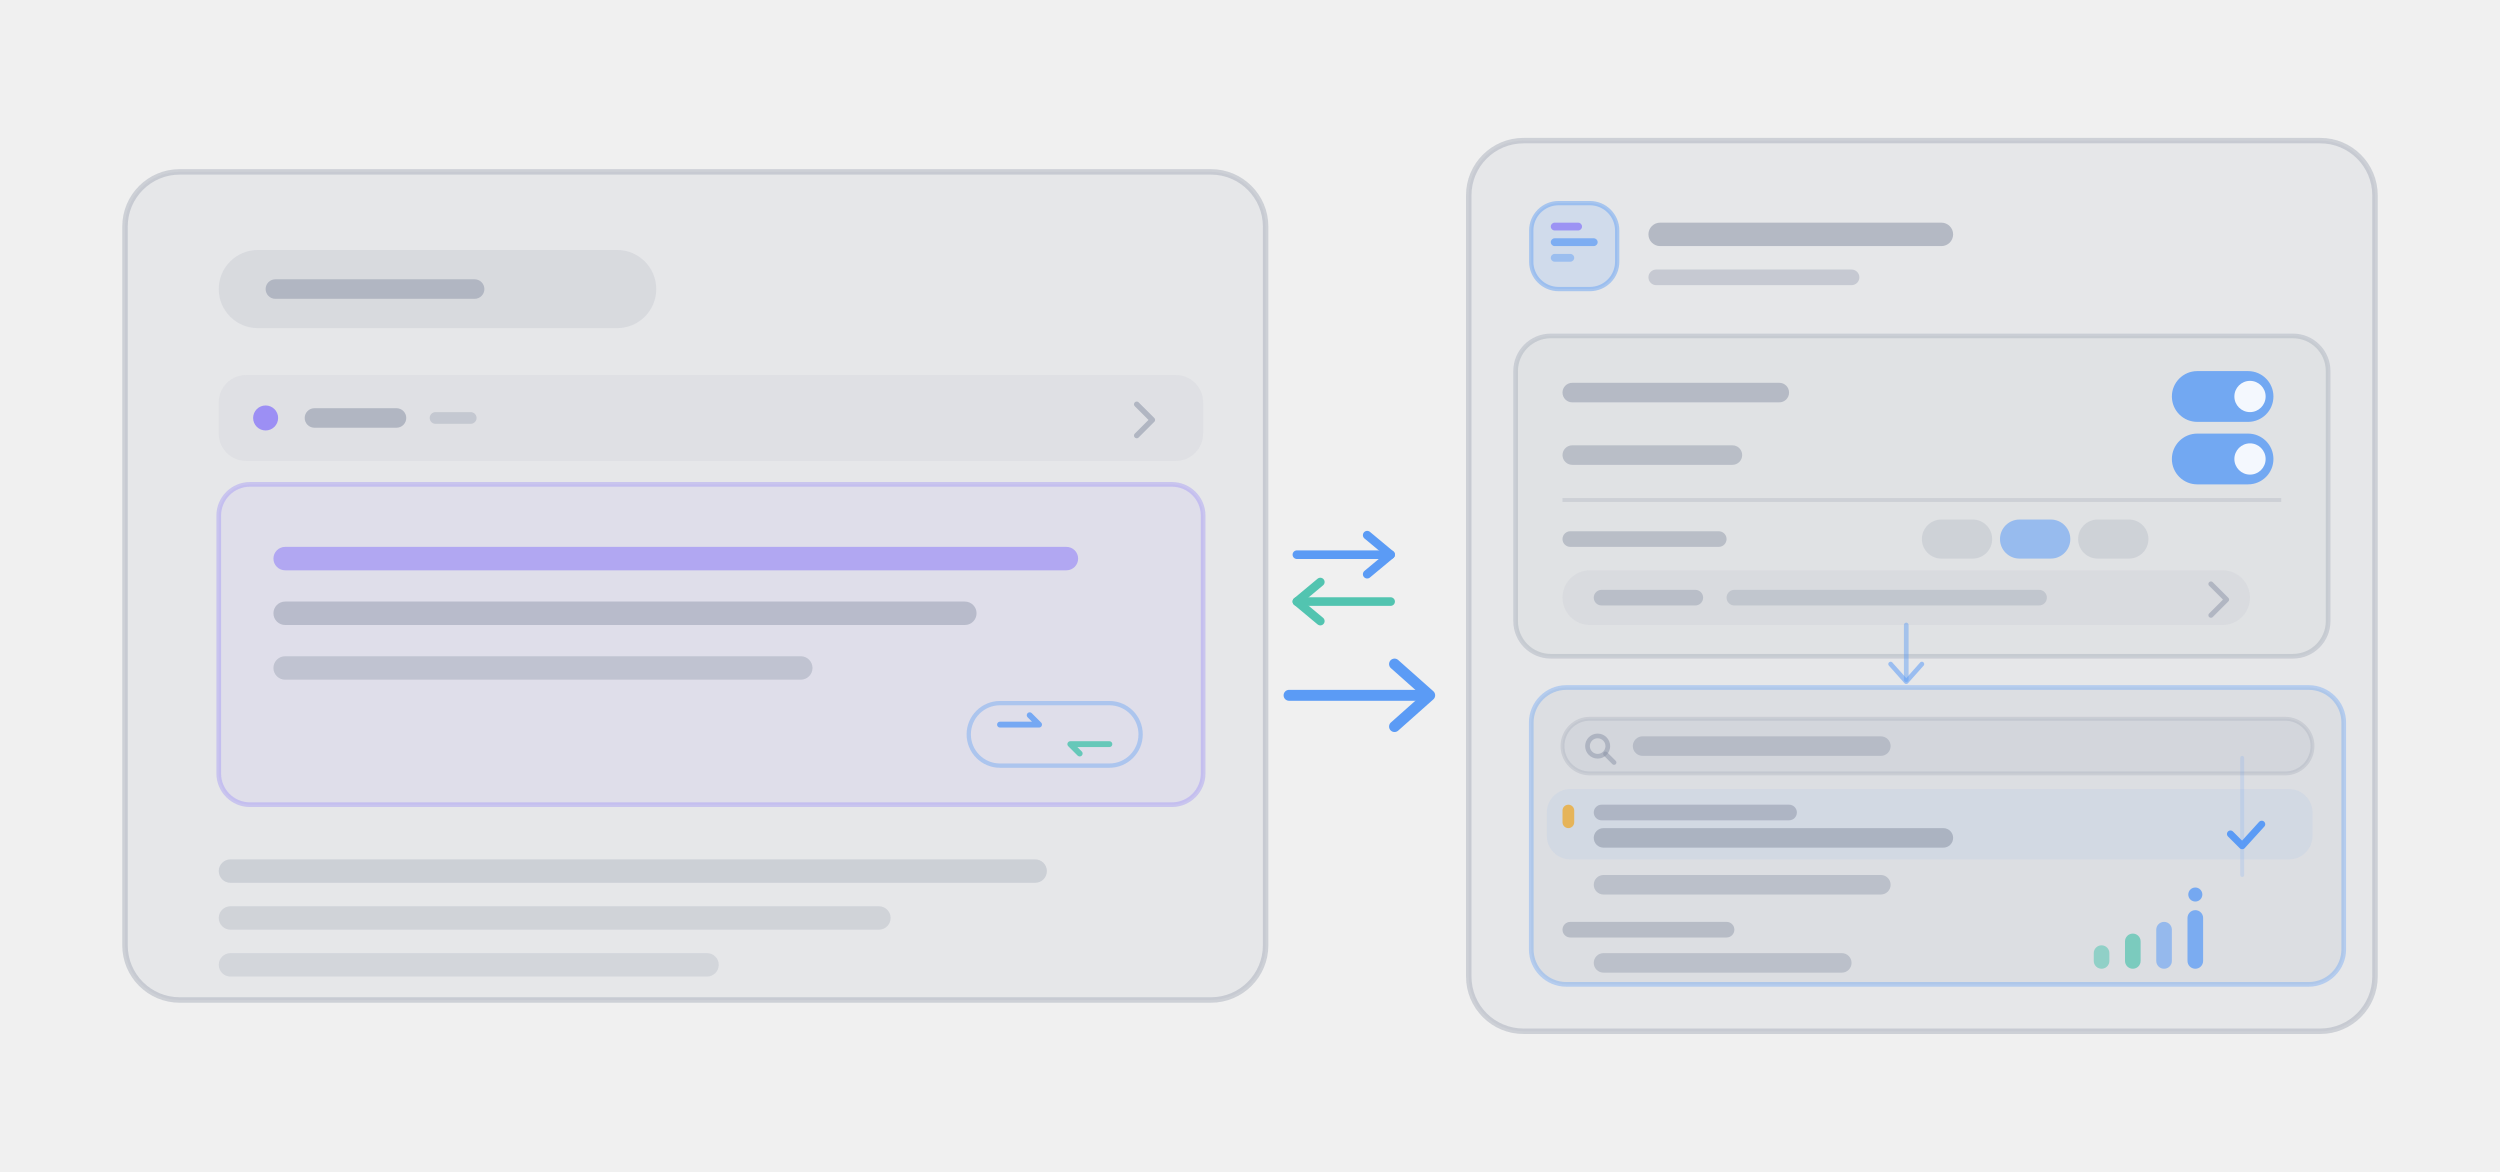
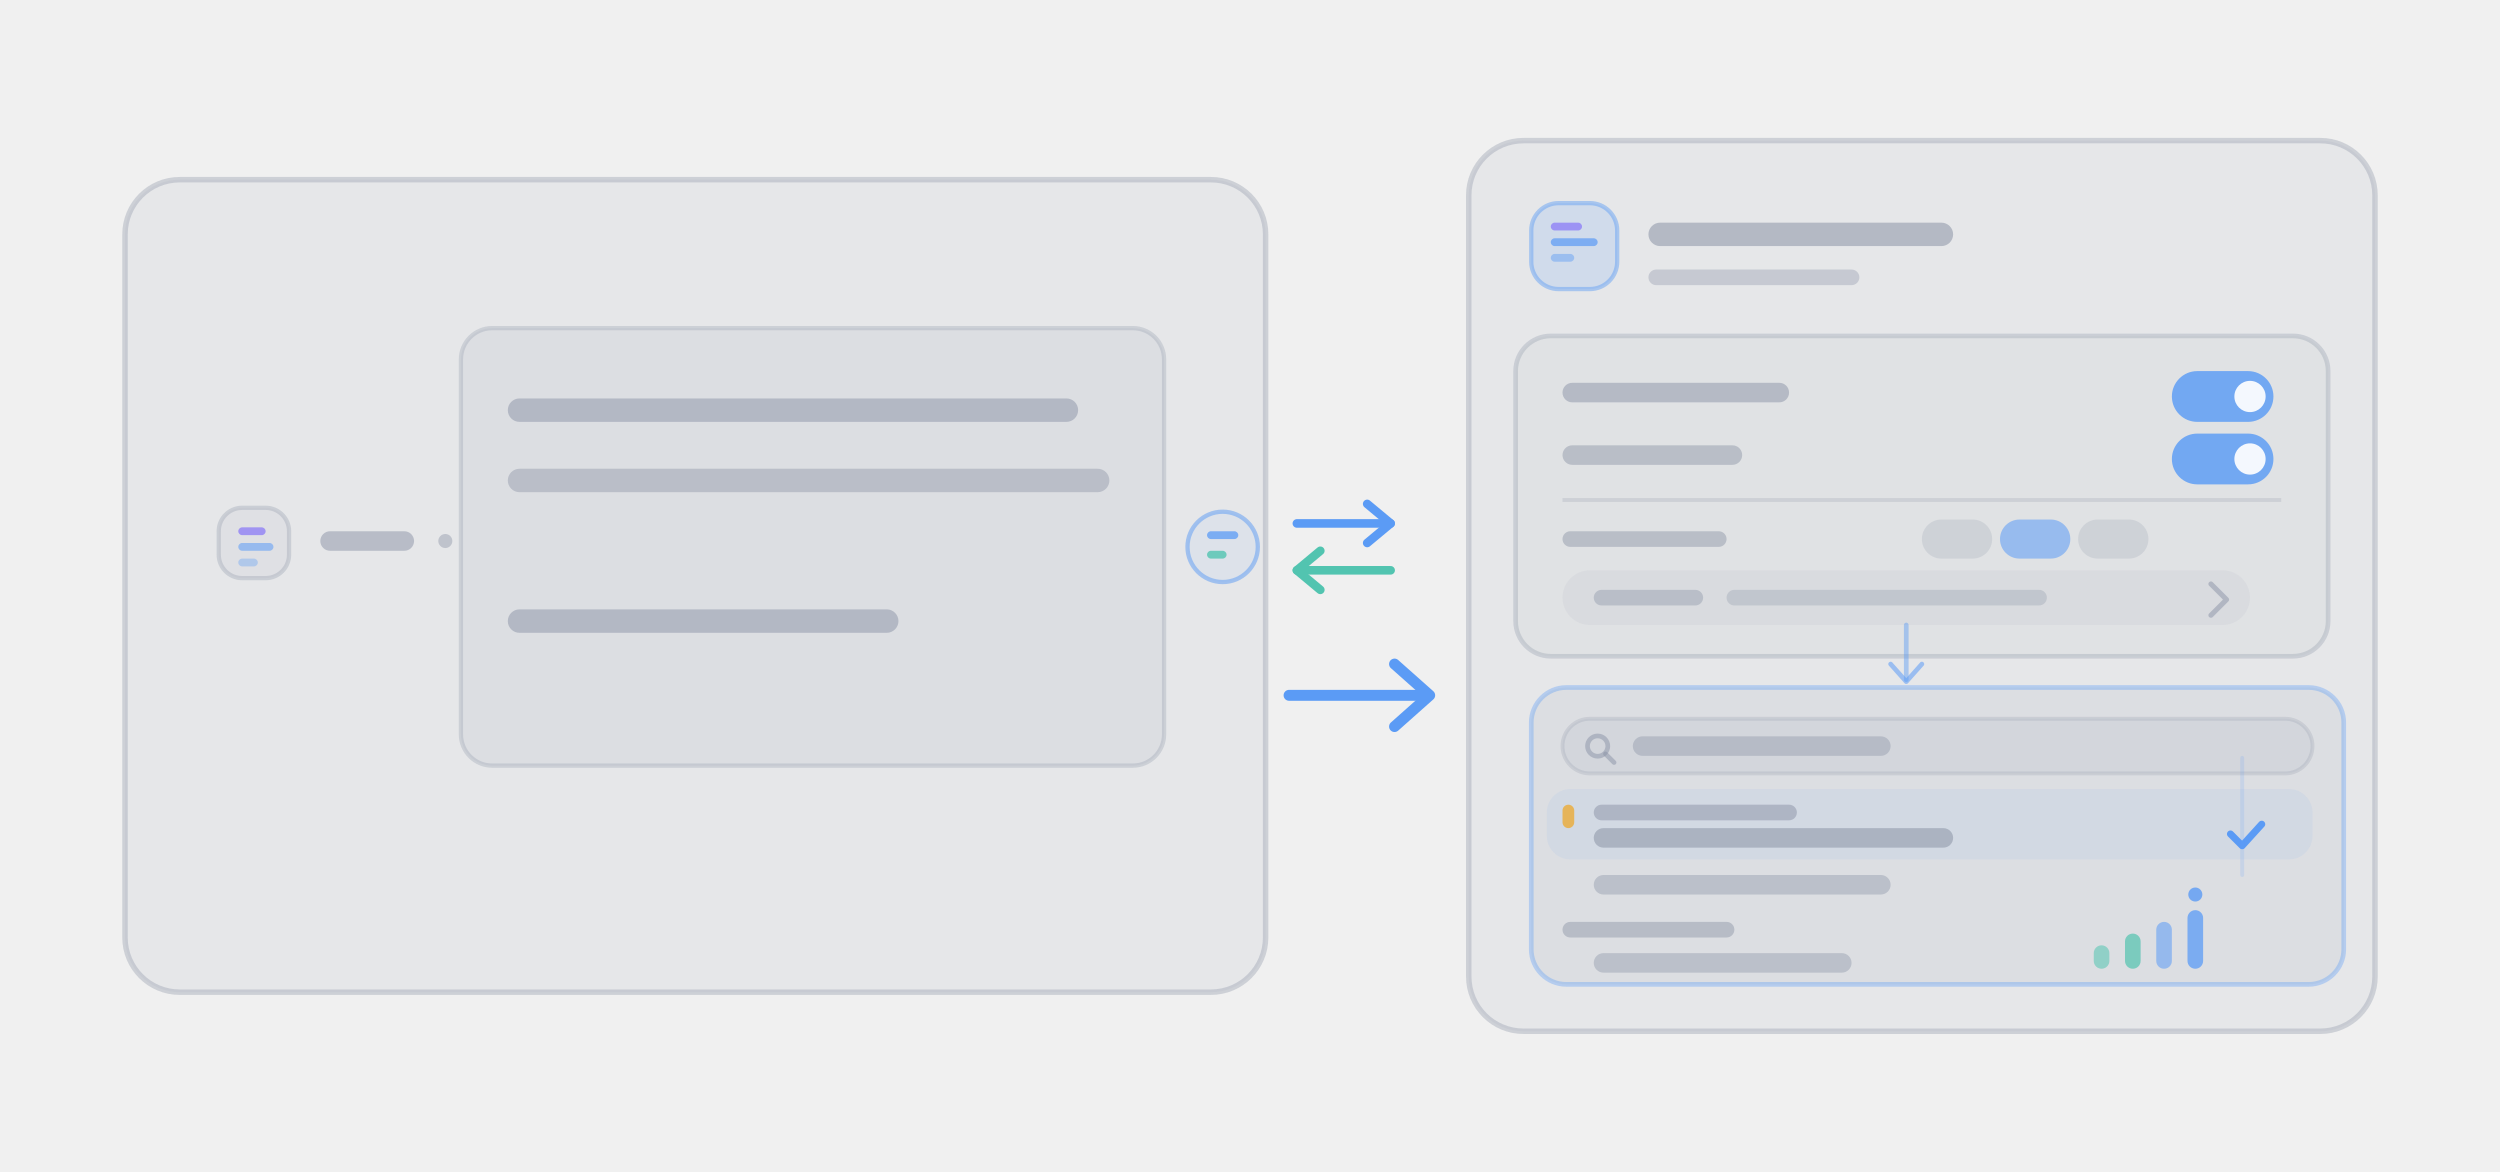
- <svg xmlns="http://www.w3.org/2000/svg" width="640" height="300" viewBox="0 0 640 300" role="img" aria-label="Diagram: reasoning in the conversation is translated through the selected model route shown in the Plugins-page settings and picker">
-   <rect x="32" y="44" width="292" height="212" rx="14" fill="#8A93A6" fill-opacity=".09" stroke="#8A93A6" stroke-opacity=".34" stroke-width="1.4" />
-   <rect x="56" y="64" width="112" height="20" rx="10" fill="#8A93A6" fill-opacity=".16" />
-   <rect x="68" y="71.5" width="56" height="5" rx="2.5" fill="#8A93A6" fill-opacity=".5" />
-   <rect x="56" y="96" width="252" height="22" rx="7" fill="#8A93A6" fill-opacity=".08" />
-   <circle cx="68" cy="107" r="3.2" fill="#8B7BF7" fill-opacity=".8" />
-   <rect x="78" y="104.5" width="26" height="5" rx="2.5" fill="#8A93A6" fill-opacity=".55" />
-   <rect x="110" y="105.5" width="12" height="3" rx="1.5" fill="#8A93A6" fill-opacity=".32" />
-   <path d="M291 103.5L295 107.5L291 111.5" fill="none" stroke="#8A93A6" stroke-opacity=".55" stroke-width="1.4" stroke-linecap="round" stroke-linejoin="round" />
-   <rect x="56" y="124" width="252" height="82" rx="8" fill="#8B7BF7" fill-opacity=".08" stroke="#8B7BF7" stroke-opacity=".32" stroke-width="1.2" />
-   <rect x="70" y="140" width="206" height="6" rx="3" fill="#8B7BF7" fill-opacity=".55" />
-   <rect x="70" y="154" width="180" height="6" rx="3" fill="#8A93A6" fill-opacity=".46" />
-   <rect x="70" y="168" width="138" height="6" rx="3" fill="#8A93A6" fill-opacity=".36" />
-   <rect x="248" y="180" width="44" height="16" rx="8" fill="none" stroke="#5B9BF5" stroke-opacity=".38" stroke-width="1.1" />
-   <path d="M256 185.5H266L263.6 183.1" fill="none" stroke="#5B9BF5" stroke-opacity=".8" stroke-width="1.5" stroke-linecap="round" stroke-linejoin="round" />
-   <path d="M284 190.5H274L276.4 192.9" fill="none" stroke="#52C4B0" stroke-opacity=".85" stroke-width="1.5" stroke-linecap="round" stroke-linejoin="round" />
-   <rect x="56" y="220" width="212" height="6" rx="3" fill="#8A93A6" fill-opacity=".28" />
-   <rect x="56" y="232" width="172" height="6" rx="3" fill="#8A93A6" fill-opacity=".24" />
-   <rect x="56" y="244" width="128" height="6" rx="3" fill="#8A93A6" fill-opacity=".2" />
-   <path d="M332 142H356" stroke="#5B9BF5" stroke-width="2.2" stroke-linecap="round" />
-   <path d="M350 137L356 142L350 147" fill="none" stroke="#5B9BF5" stroke-width="2.2" stroke-linecap="round" stroke-linejoin="round" />
-   <path d="M356 154H332" stroke="#52C4B0" stroke-width="2.2" stroke-linecap="round" />
-   <path d="M338 149L332 154L338 159" fill="none" stroke="#52C4B0" stroke-width="2.2" stroke-linecap="round" stroke-linejoin="round" />
+ <svg xmlns="http://www.w3.org/2000/svg" width="640" height="300" viewBox="0 0 640 300" role="img" aria-label="Diagram: the Think row's inline reasoning window is translated through the selected model route shown by the Plugins-page settings card and picker">
+   <rect x="32" y="46" width="292" height="208" rx="14" fill="#8A93A6" fill-opacity=".09" stroke="#8A93A6" stroke-opacity=".34" stroke-width="1.4" />
+   <rect x="56" y="130" width="18" height="18" rx="6" fill="#8A93A6" fill-opacity=".08" stroke="#8A93A6" stroke-opacity=".30" stroke-width="1.1" />
+   <rect x="61" y="135" width="7" height="2" rx="1" fill="#8B7BF7" fill-opacity=".75" />
+   <rect x="61" y="139" width="9" height="2" rx="1" fill="#5B9BF5" fill-opacity=".55" />
+   <rect x="61" y="143" width="5" height="2" rx="1" fill="#5B9BF5" fill-opacity=".35" />
+   <rect x="82" y="136" width="24" height="5" rx="2.5" fill="#8A93A6" fill-opacity=".5" />
+   <circle cx="114" cy="138.5" r="1.8" fill="#8A93A6" fill-opacity=".42" />
+   <rect x="118" y="84" width="180" height="112" rx="8" fill="#8A93A6" fill-opacity=".10" stroke="#8A93A6" stroke-opacity=".28" stroke-width="1.1" />
+   <rect x="130" y="102" width="146" height="6" rx="3" fill="#8A93A6" fill-opacity=".5" />
+   <rect x="130" y="120" width="154" height="6" rx="3" fill="#8A93A6" fill-opacity=".42" />
+   <rect x="130" y="156" width="100" height="6" rx="3" fill="#8A93A6" fill-opacity=".5" />
+   <rect x="304" y="131" width="18" height="18" rx="9" fill="#5B9BF5" fill-opacity=".07" stroke="#5B9BF5" stroke-opacity=".5" stroke-width="1.1" />
+   <rect x="309" y="136" width="8" height="2" rx="1" fill="#5B9BF5" fill-opacity=".75" />
+   <rect x="309" y="141" width="5" height="2" rx="1" fill="#52C4B0" fill-opacity=".8" />
+   <path d="M332 134H356" stroke="#5B9BF5" stroke-width="2.2" stroke-linecap="round" />
+   <path d="M350 129L356 134L350 139" fill="none" stroke="#5B9BF5" stroke-width="2.2" stroke-linecap="round" stroke-linejoin="round" />
+   <path d="M356 146H332" stroke="#52C4B0" stroke-width="2.2" stroke-linecap="round" />
+   <path d="M338 141L332 146L338 151" fill="none" stroke="#52C4B0" stroke-width="2.2" stroke-linecap="round" stroke-linejoin="round" />
  <path d="M330 178H364" stroke="#5B9BF5" stroke-width="2.8" stroke-linecap="round" />
  <path d="M357 170L366 178L357 186" fill="none" stroke="#5B9BF5" stroke-width="2.8" stroke-linecap="round" stroke-linejoin="round" />
  <rect x="376" y="36" width="232" height="228" rx="14" fill="#8A93A6" fill-opacity=".09" stroke="#8A93A6" stroke-opacity=".34" stroke-width="1.4" />
  <rect x="392" y="52" width="22" height="22" rx="7" fill="#5B9BF5" fill-opacity=".16" stroke="#5B9BF5" stroke-opacity=".45" stroke-width="1.1" />
  <rect x="397" y="57" width="8" height="2" rx="1" fill="#8B7BF7" fill-opacity=".75" />
  <rect x="397" y="61" width="12" height="2" rx="1" fill="#5B9BF5" fill-opacity=".7" />
  <rect x="397" y="65" width="6" height="2" rx="1" fill="#5B9BF5" fill-opacity=".45" />
  <rect x="422" y="57" width="78" height="6" rx="3" fill="#8A93A6" fill-opacity=".55" />
  <rect x="422" y="69" width="54" height="4" rx="2" fill="#8A93A6" fill-opacity=".35" />
  <rect x="388" y="86" width="208" height="82" rx="9" fill="#8A93A6" fill-opacity=".07" stroke="#8A93A6" stroke-opacity=".30" stroke-width="1.2" />
  <rect x="400" y="98" width="58" height="5" rx="2.5" fill="#8A93A6" fill-opacity=".5" />
  <rect x="556" y="95" width="26" height="13" rx="6.5" fill="#5B9BF5" fill-opacity=".82" />
  <circle cx="576" cy="101.5" r="4" fill="#FFFFFF" fill-opacity=".92" />
  <rect x="400" y="114" width="46" height="5" rx="2.5" fill="#8A93A6" fill-opacity=".45" />
  <rect x="556" y="111" width="26" height="13" rx="6.5" fill="#5B9BF5" fill-opacity=".82" />
  <circle cx="576" cy="117.5" r="4" fill="#FFFFFF" fill-opacity=".92" />
  <path d="M400 128H584" stroke="#8A93A6" stroke-opacity=".22" stroke-width="1" />
  <rect x="400" y="136" width="42" height="4" rx="2" fill="#8A93A6" fill-opacity=".45" />
  <rect x="492" y="133" width="18" height="10" rx="5" fill="#8A93A6" fill-opacity=".20" />
  <rect x="512" y="133" width="18" height="10" rx="5" fill="#5B9BF5" fill-opacity=".55" />
  <rect x="532" y="133" width="18" height="10" rx="5" fill="#8A93A6" fill-opacity=".20" />
  <rect x="400" y="146" width="176" height="14" rx="7" fill="#8A93A6" fill-opacity=".08" />
  <rect x="408" y="151" width="28" height="4" rx="2" fill="#8A93A6" fill-opacity=".4" />
  <rect x="442" y="151" width="82" height="4" rx="2" fill="#8A93A6" fill-opacity=".3" />
  <path d="M566 149.5L570 153.5L566 157.5" fill="none" stroke="#8A93A6" stroke-opacity=".5" stroke-width="1.3" stroke-linecap="round" stroke-linejoin="round" />
  <path d="M488 160V174" stroke="#5B9BF5" stroke-opacity=".45" stroke-width="1.2" stroke-linecap="round" />
  <path d="M484 170L488 174.5L492 170" fill="none" stroke="#5B9BF5" stroke-opacity=".55" stroke-width="1.2" stroke-linecap="round" stroke-linejoin="round" />
  <rect x="392" y="176" width="208" height="76" rx="9" fill="#8A93A6" fill-opacity=".10" stroke="#5B9BF5" stroke-opacity=".35" stroke-width="1.2" />
  <rect x="400" y="184" width="192" height="14" rx="7" fill="#8A93A6" fill-opacity=".10" stroke="#8A93A6" stroke-opacity=".22" stroke-width="1" />
  <circle cx="409" cy="191" r="2.6" fill="none" stroke="#8A93A6" stroke-opacity=".5" stroke-width="1.2" />
  <path d="M411 193L413.2 195.2" stroke="#8A93A6" stroke-opacity=".5" stroke-width="1.2" stroke-linecap="round" />
  <rect x="418" y="188.5" width="66" height="5" rx="2.5" fill="#8A93A6" fill-opacity=".4" />
  <rect x="396" y="202" width="196" height="18" rx="6" fill="#5B9BF5" fill-opacity=".08" />
  <rect x="400" y="206" width="3" height="6" rx="1.5" fill="#E8B04B" fill-opacity=".9" />
  <rect x="408" y="206" width="52" height="4" rx="2" fill="#8A93A6" fill-opacity=".5" />
  <rect x="408" y="212" width="92" height="5" rx="2.5" fill="#8A93A6" fill-opacity=".55" />
  <path d="M571 213.5L574 216.5L579 211" fill="none" stroke="#5B9BF5" stroke-width="1.8" stroke-linecap="round" stroke-linejoin="round" />
  <rect x="408" y="224" width="76" height="5" rx="2.5" fill="#8A93A6" fill-opacity=".4" />
  <rect x="400" y="236" width="44" height="4" rx="2" fill="#8A93A6" fill-opacity=".45" />
  <rect x="408" y="244" width="66" height="5" rx="2.5" fill="#8A93A6" fill-opacity=".4" />
  <rect x="536" y="242" width="4" height="6" rx="2" fill="#52C4B0" fill-opacity=".55" />
  <rect x="544" y="239" width="4" height="9" rx="2" fill="#52C4B0" fill-opacity=".7" />
  <rect x="552" y="236" width="4" height="12" rx="2" fill="#5B9BF5" fill-opacity=".55" />
  <rect x="560" y="233" width="4" height="15" rx="2" fill="#5B9BF5" fill-opacity=".75" />
  <circle cx="562" cy="229" r="1.8" fill="#5B9BF5" fill-opacity=".8" />
  <path d="M574 224V194" stroke="#5B9BF5" stroke-opacity=".16" stroke-width="1" stroke-linecap="round" />
</svg>
